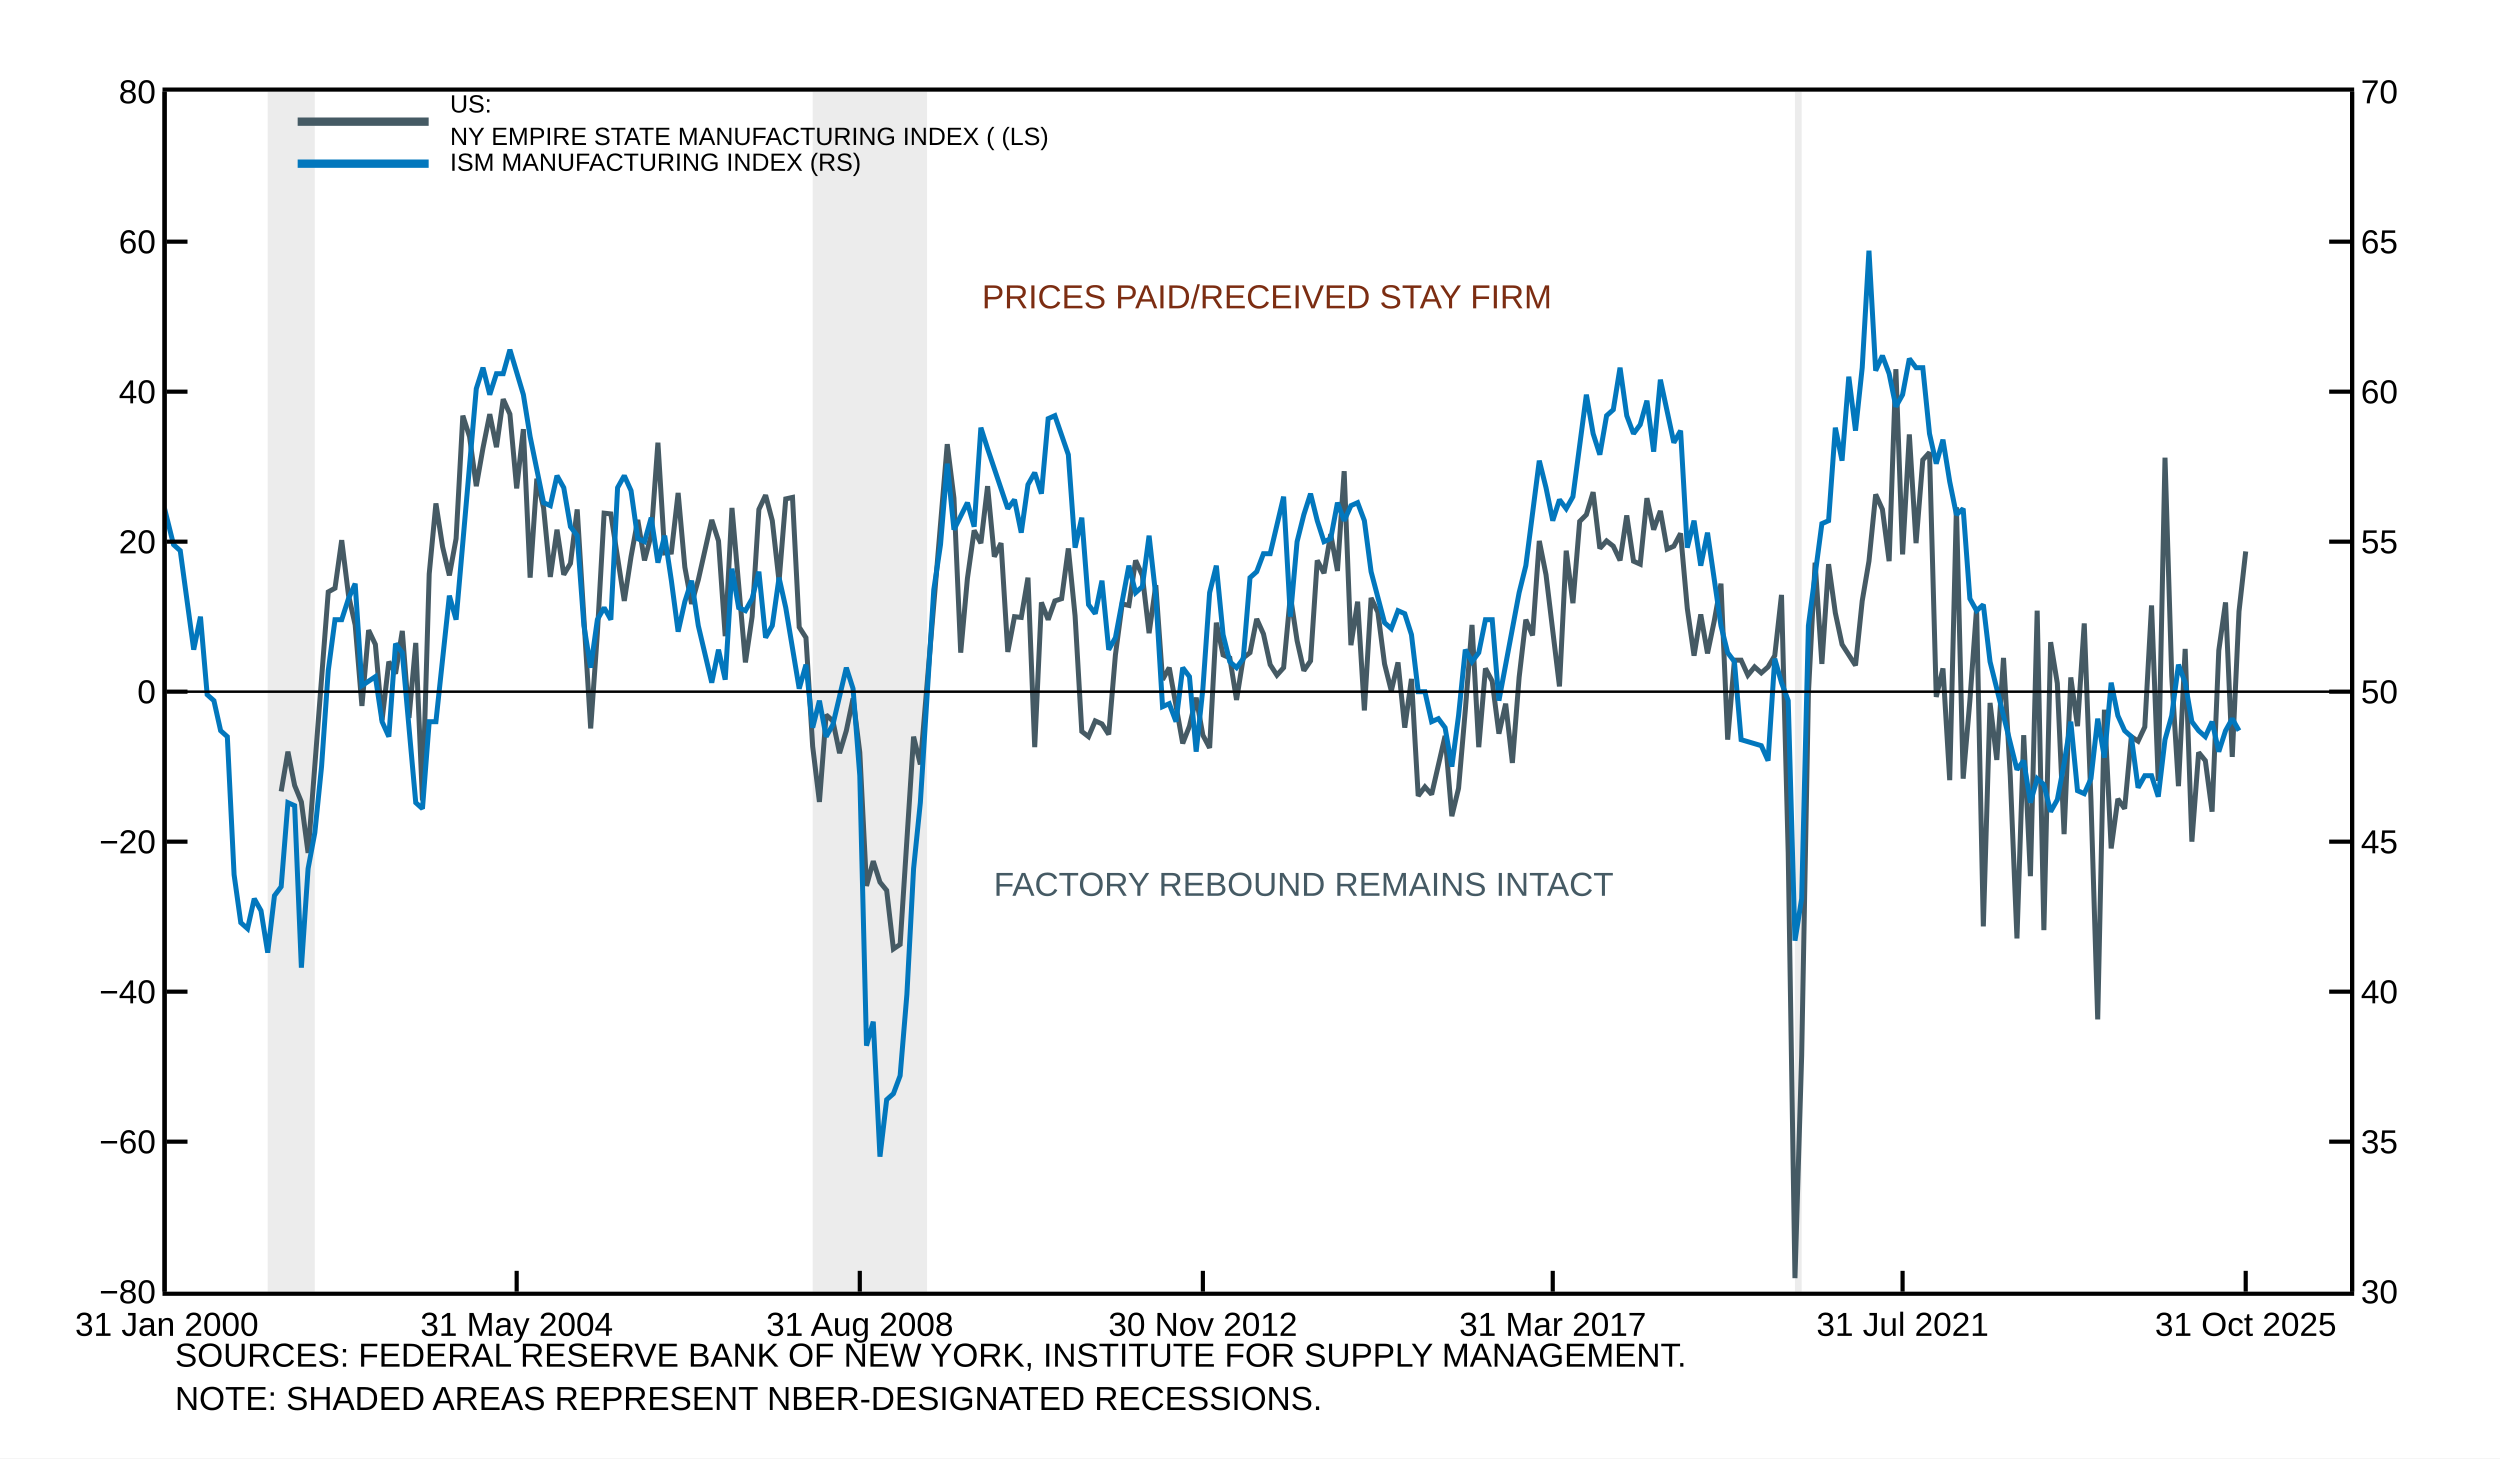
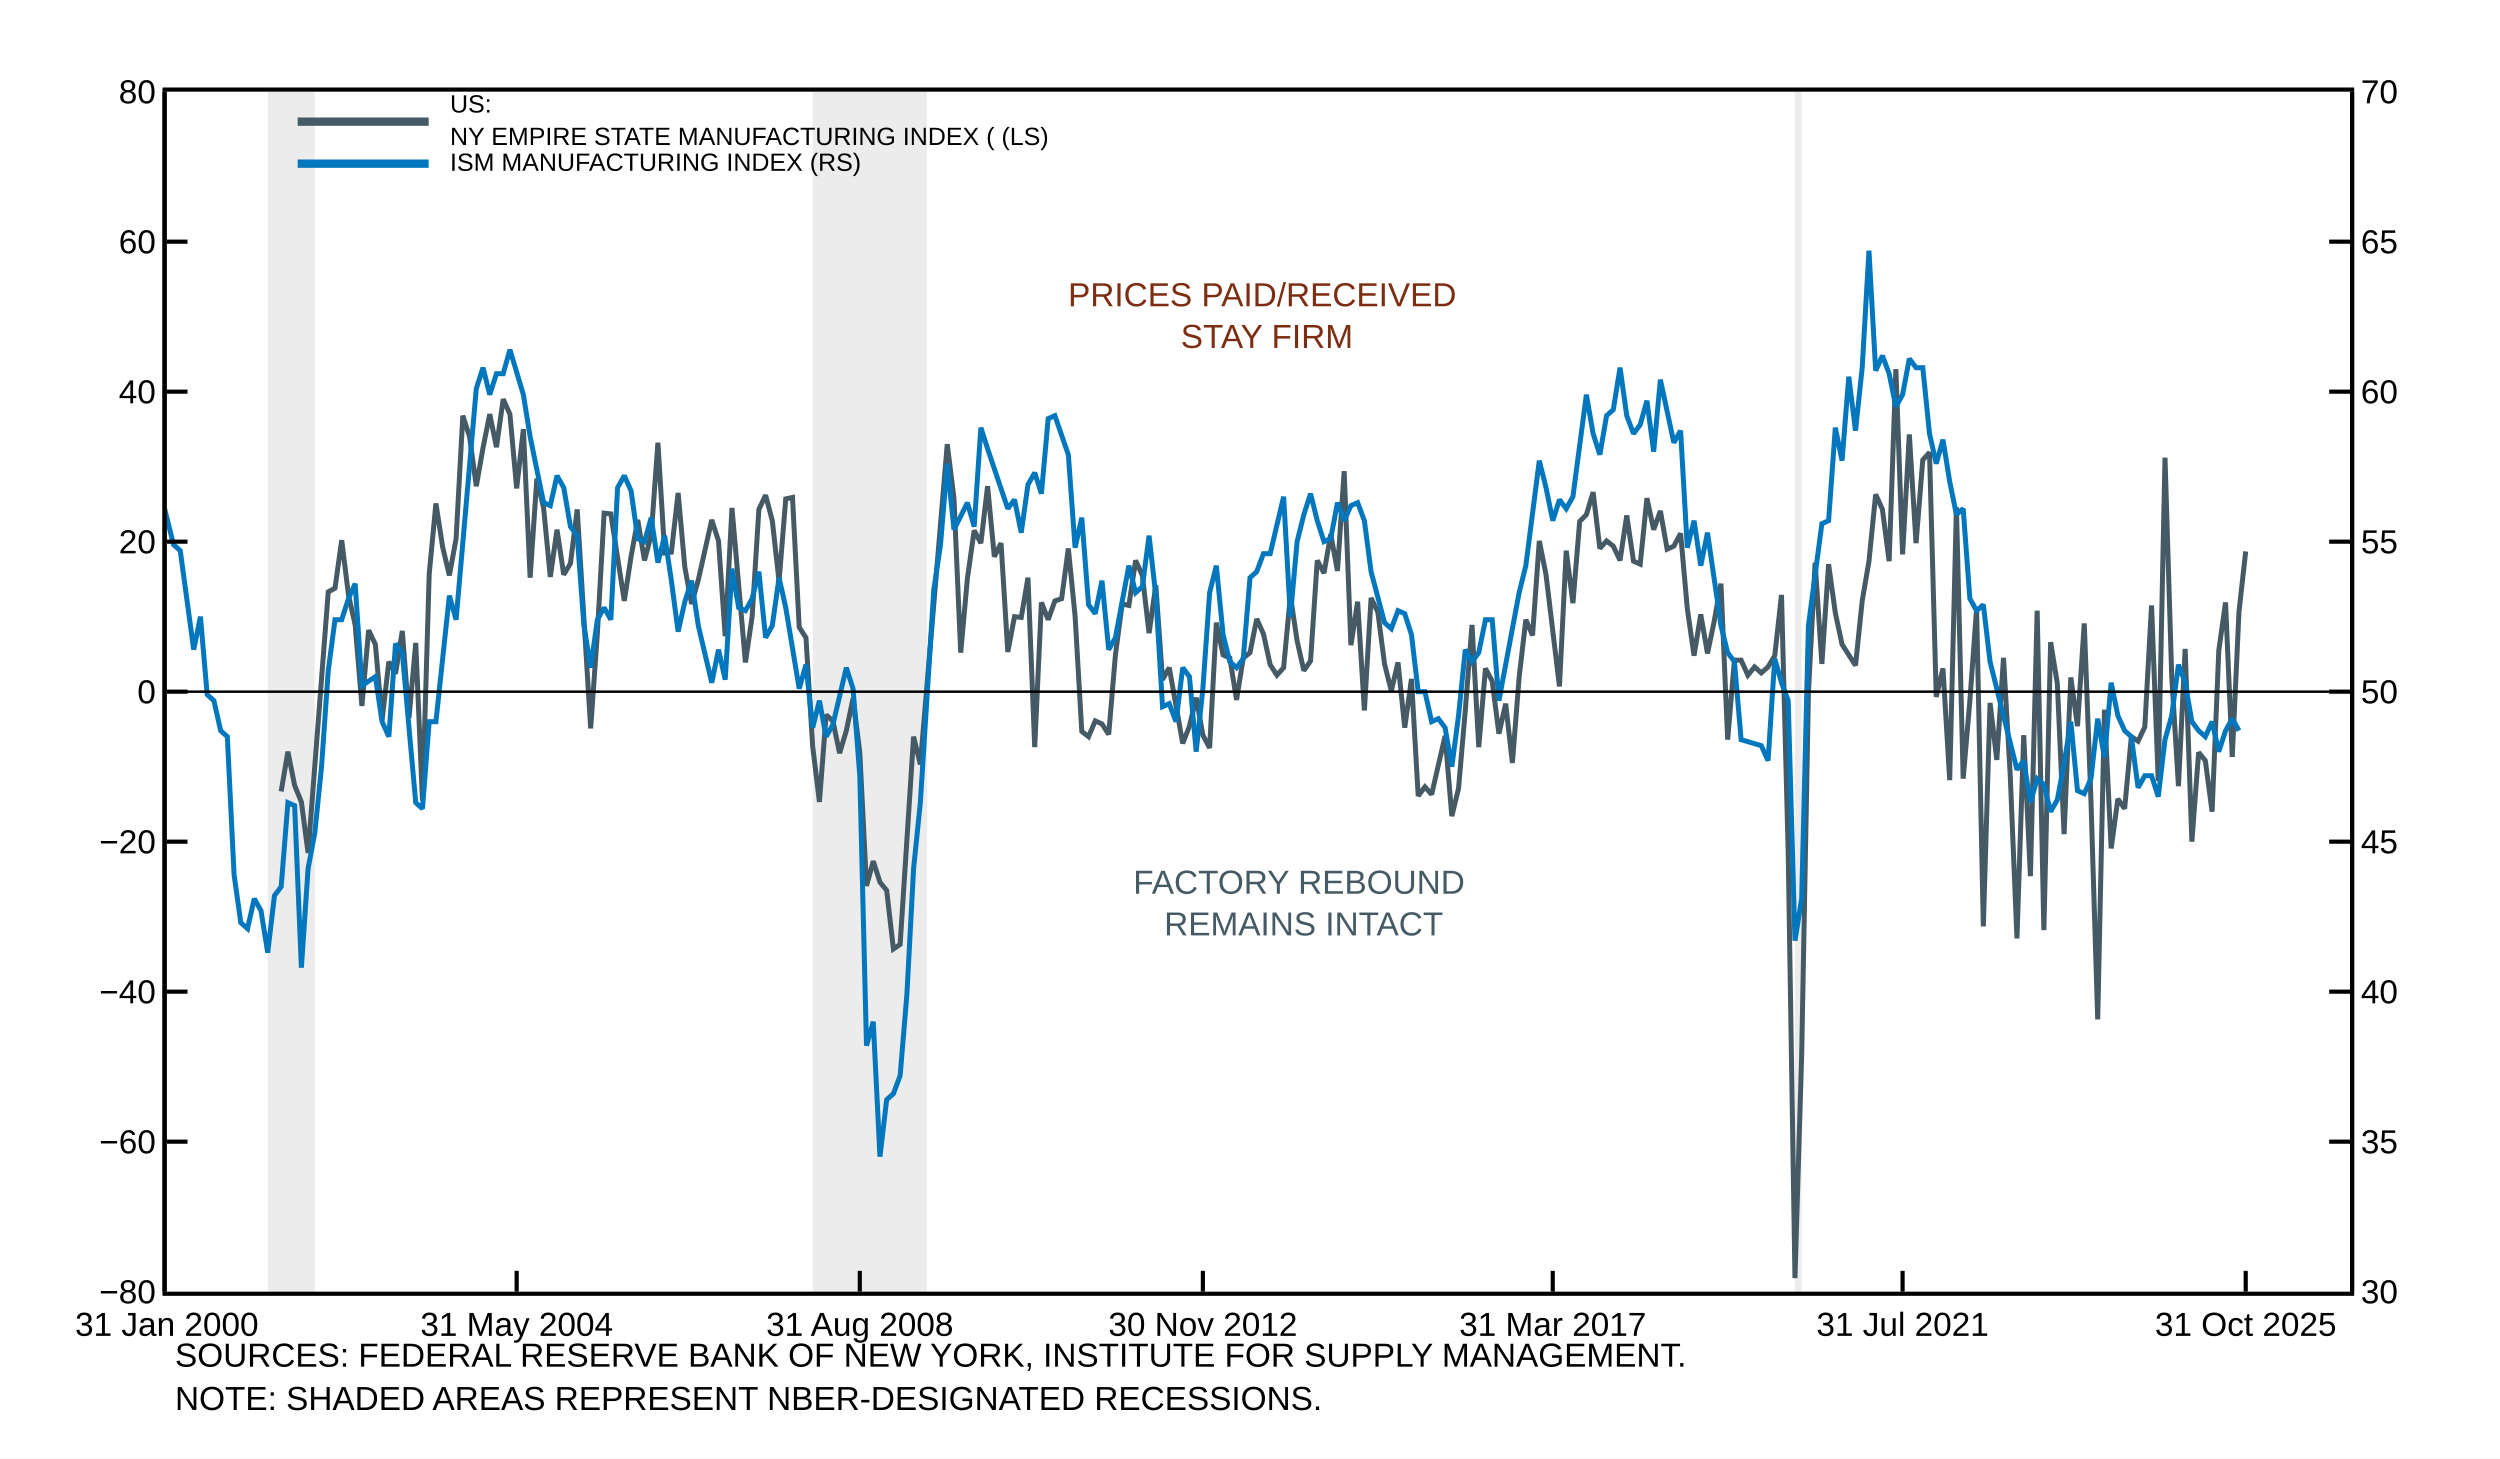
<svg xmlns="http://www.w3.org/2000/svg" class="main-svg" width="600" height="350" style="" viewBox="0 0 600 350" version="1.1" id="svg181">
  <rect x="0" y="0" width="600" height="350" style="fill: rgb(255, 255, 255); fill-opacity: 1;" id="rect1" />
  <defs id="defs-ae4d44">
    <g class="clips" id="g8">
      <clipPath id="clipae4d44xyplot" class="plotclip">
        <rect width="524" height="288" id="rect2" />
      </clipPath>
      <clipPath id="clipae4d44xy2plot" class="plotclip">
        <rect width="524" height="288" id="rect3" />
      </clipPath>
      <clipPath class="axesclip" id="clipae4d44x">
        <rect x="40" y="0" width="524" height="350" id="rect4" />
      </clipPath>
      <clipPath class="axesclip" id="clipae4d44y">
        <rect x="0" y="22" width="600" height="288" id="rect5" />
      </clipPath>
      <clipPath class="axesclip" id="clipae4d44xy">
        <rect x="40" y="22" width="524" height="288" id="rect6" />
      </clipPath>
      <clipPath class="axesclip" id="clipae4d44y2">
        <rect x="0" y="22" width="600" height="288" id="rect7" />
      </clipPath>
      <clipPath class="axesclip" id="clipae4d44xy2">
        <rect x="40" y="22" width="524" height="288" id="rect8" />
      </clipPath>
    </g>
    <g class="gradients" id="g9" />
    <g class="patterns" id="g10" />
  </defs>
  <g class="bglayer" id="g11" />
  <g class="layer-below" id="g49">
    <g class="imagelayer" id="g12" />
    <g class="shapelayer" id="g48">
      <g class="shape-group" data-index="1" clip-path="url(#clipae4d44x)" id="g13">
        <path data-index="1" fill-rule="evenodd" d="M-174.72,310H-174.72V22H-174.72Z" style="opacity: 1; stroke: rgb(0, 0, 0); stroke-opacity: 0; fill: rgb(150, 150, 150); fill-opacity: 0.18; stroke-width: 0px;" id="path12" />
      </g>
      <g class="shape-group" data-index="2" clip-path="url(#clipae4d44x)" id="g14">
        <path data-index="2" fill-rule="evenodd" d="M-174.72,310H-174.72V22H-174.72Z" style="opacity: 1; stroke: rgb(0, 0, 0); stroke-opacity: 0; fill: rgb(150, 150, 150); fill-opacity: 0.18; stroke-width: 0px;" id="path13" />
      </g>
      <g class="shape-group" data-index="3" clip-path="url(#clipae4d44x)" id="g15">
        <path data-index="3" fill-rule="evenodd" d="M-174.72,310H-174.72V22H-174.72Z" style="opacity: 1; stroke: rgb(0, 0, 0); stroke-opacity: 0; fill: rgb(150, 150, 150); fill-opacity: 0.18; stroke-width: 0px;" id="path14" />
      </g>
      <g class="shape-group" data-index="4" clip-path="url(#clipae4d44x)" id="g16">
        <path data-index="4" fill-rule="evenodd" d="M-174.72,310H-174.72V22H-174.72Z" style="opacity: 1; stroke: rgb(0, 0, 0); stroke-opacity: 0; fill: rgb(150, 150, 150); fill-opacity: 0.18; stroke-width: 0px;" id="path15" />
      </g>
      <g class="shape-group" data-index="5" clip-path="url(#clipae4d44x)" id="g17">
        <path data-index="5" fill-rule="evenodd" d="M-174.72,310H-174.72V22H-174.72Z" style="opacity: 1; stroke: rgb(0, 0, 0); stroke-opacity: 0; fill: rgb(150, 150, 150); fill-opacity: 0.18; stroke-width: 0px;" id="path16" />
      </g>
      <g class="shape-group" data-index="6" clip-path="url(#clipae4d44x)" id="g18">
        <path data-index="6" fill-rule="evenodd" d="M-174.72,310H-174.72V22H-174.72Z" style="opacity: 1; stroke: rgb(0, 0, 0); stroke-opacity: 0; fill: rgb(150, 150, 150); fill-opacity: 0.18; stroke-width: 0px;" id="path17" />
      </g>
      <g class="shape-group" data-index="7" clip-path="url(#clipae4d44x)" id="g19">
        <path data-index="7" fill-rule="evenodd" d="M-174.72,310H-174.72V22H-174.72Z" style="opacity: 1; stroke: rgb(0, 0, 0); stroke-opacity: 0; fill: rgb(150, 150, 150); fill-opacity: 0.18; stroke-width: 0px;" id="path18" />
      </g>
      <g class="shape-group" data-index="8" clip-path="url(#clipae4d44x)" id="g20">
        <path data-index="8" fill-rule="evenodd" d="M-174.72,310H-174.72V22H-174.72Z" style="opacity: 1; stroke: rgb(0, 0, 0); stroke-opacity: 0; fill: rgb(150, 150, 150); fill-opacity: 0.18; stroke-width: 0px;" id="path19" />
      </g>
      <g class="shape-group" data-index="9" clip-path="url(#clipae4d44x)" id="g21">
        <path data-index="9" fill-rule="evenodd" d="M-174.72,310H-174.72V22H-174.72Z" style="opacity: 1; stroke: rgb(0, 0, 0); stroke-opacity: 0; fill: rgb(150, 150, 150); fill-opacity: 0.18; stroke-width: 0px;" id="path20" />
      </g>
      <g class="shape-group" data-index="10" clip-path="url(#clipae4d44x)" id="g22">
        <path data-index="10" fill-rule="evenodd" d="M-174.72,310H-174.72V22H-174.72Z" style="opacity: 1; stroke: rgb(0, 0, 0); stroke-opacity: 0; fill: rgb(150, 150, 150); fill-opacity: 0.18; stroke-width: 0px;" id="path21" />
      </g>
      <g class="shape-group" data-index="11" clip-path="url(#clipae4d44x)" id="g23">
        <path data-index="11" fill-rule="evenodd" d="M-174.72,310H-174.72V22H-174.72Z" style="opacity: 1; stroke: rgb(0, 0, 0); stroke-opacity: 0; fill: rgb(150, 150, 150); fill-opacity: 0.18; stroke-width: 0px;" id="path22" />
      </g>
      <g class="shape-group" data-index="12" clip-path="url(#clipae4d44x)" id="g24">
        <path data-index="12" fill-rule="evenodd" d="M-174.72,310H-174.72V22H-174.72Z" style="opacity: 1; stroke: rgb(0, 0, 0); stroke-opacity: 0; fill: rgb(150, 150, 150); fill-opacity: 0.18; stroke-width: 0px;" id="path23" />
      </g>
      <g class="shape-group" data-index="13" clip-path="url(#clipae4d44x)" id="g25">
        <path data-index="13" fill-rule="evenodd" d="M-174.72,310H-174.72V22H-174.72Z" style="opacity: 1; stroke: rgb(0, 0, 0); stroke-opacity: 0; fill: rgb(150, 150, 150); fill-opacity: 0.18; stroke-width: 0px;" id="path24" />
      </g>
      <g class="shape-group" data-index="14" clip-path="url(#clipae4d44x)" id="g26">
        <path data-index="14" fill-rule="evenodd" d="M-174.72,310H-174.72V22H-174.72Z" style="opacity: 1; stroke: rgb(0, 0, 0); stroke-opacity: 0; fill: rgb(150, 150, 150); fill-opacity: 0.18; stroke-width: 0px;" id="path25" />
      </g>
      <g class="shape-group" data-index="15" clip-path="url(#clipae4d44x)" id="g27">
        <path data-index="15" fill-rule="evenodd" d="M-174.72,310H-174.72V22H-174.72Z" style="opacity: 1; stroke: rgb(0, 0, 0); stroke-opacity: 0; fill: rgb(150, 150, 150); fill-opacity: 0.18; stroke-width: 0px;" id="path26" />
      </g>
      <g class="shape-group" data-index="16" clip-path="url(#clipae4d44x)" id="g28">
        <path data-index="16" fill-rule="evenodd" d="M-174.72,310H-174.72V22H-174.72Z" style="opacity: 1; stroke: rgb(0, 0, 0); stroke-opacity: 0; fill: rgb(150, 150, 150); fill-opacity: 0.18; stroke-width: 0px;" id="path27" />
      </g>
      <g class="shape-group" data-index="17" clip-path="url(#clipae4d44x)" id="g29">
        <path data-index="17" fill-rule="evenodd" d="M-174.72,310H-174.72V22H-174.72Z" style="opacity: 1; stroke: rgb(0, 0, 0); stroke-opacity: 0; fill: rgb(150, 150, 150); fill-opacity: 0.18; stroke-width: 0px;" id="path28" />
      </g>
      <g class="shape-group" data-index="18" clip-path="url(#clipae4d44x)" id="g30">
        <path data-index="18" fill-rule="evenodd" d="M-174.72,310H-174.72V22H-174.72Z" style="opacity: 1; stroke: rgb(0, 0, 0); stroke-opacity: 0; fill: rgb(150, 150, 150); fill-opacity: 0.18; stroke-width: 0px;" id="path29" />
      </g>
      <g class="shape-group" data-index="19" clip-path="url(#clipae4d44x)" id="g31">
        <path data-index="19" fill-rule="evenodd" d="M-174.72,310H-174.72V22H-174.72Z" style="opacity: 1; stroke: rgb(0, 0, 0); stroke-opacity: 0; fill: rgb(150, 150, 150); fill-opacity: 0.18; stroke-width: 0px;" id="path30" />
      </g>
      <g class="shape-group" data-index="20" clip-path="url(#clipae4d44x)" id="g32">
        <path data-index="20" fill-rule="evenodd" d="M-174.72,310H-174.72V22H-174.72Z" style="opacity: 1; stroke: rgb(0, 0, 0); stroke-opacity: 0; fill: rgb(150, 150, 150); fill-opacity: 0.18; stroke-width: 0px;" id="path31" />
      </g>
      <g class="shape-group" data-index="21" clip-path="url(#clipae4d44x)" id="g33">
        <path data-index="21" fill-rule="evenodd" d="M-174.72,310H-174.72V22H-174.72Z" style="opacity: 1; stroke: rgb(0, 0, 0); stroke-opacity: 0; fill: rgb(150, 150, 150); fill-opacity: 0.18; stroke-width: 0px;" id="path32" />
      </g>
      <g class="shape-group" data-index="22" clip-path="url(#clipae4d44x)" id="g34">
        <path data-index="22" fill-rule="evenodd" d="M-174.72,310H-174.72V22H-174.72Z" style="opacity: 1; stroke: rgb(0, 0, 0); stroke-opacity: 0; fill: rgb(150, 150, 150); fill-opacity: 0.18; stroke-width: 0px;" id="path33" />
      </g>
      <g class="shape-group" data-index="23" clip-path="url(#clipae4d44x)" id="g35">
        <path data-index="23" fill-rule="evenodd" d="M-174.72,310H-174.72V22H-174.72Z" style="opacity: 1; stroke: rgb(0, 0, 0); stroke-opacity: 0; fill: rgb(150, 150, 150); fill-opacity: 0.18; stroke-width: 0px;" id="path34" />
      </g>
      <g class="shape-group" data-index="24" clip-path="url(#clipae4d44x)" id="g36">
        <path data-index="24" fill-rule="evenodd" d="M-174.72,310H-174.72V22H-174.72Z" style="opacity: 1; stroke: rgb(0, 0, 0); stroke-opacity: 0; fill: rgb(150, 150, 150); fill-opacity: 0.18; stroke-width: 0px;" id="path35" />
      </g>
      <g class="shape-group" data-index="25" clip-path="url(#clipae4d44x)" id="g37">
        <path data-index="25" fill-rule="evenodd" d="M-174.72,310H-174.72V22H-174.72Z" style="opacity: 1; stroke: rgb(0, 0, 0); stroke-opacity: 0; fill: rgb(150, 150, 150); fill-opacity: 0.18; stroke-width: 0px;" id="path36" />
      </g>
      <g class="shape-group" data-index="26" clip-path="url(#clipae4d44x)" id="g38">
        <path data-index="26" fill-rule="evenodd" d="M-174.72,310H-174.72V22H-174.72Z" style="opacity: 1; stroke: rgb(0, 0, 0); stroke-opacity: 0; fill: rgb(150, 150, 150); fill-opacity: 0.18; stroke-width: 0px;" id="path37" />
      </g>
      <g class="shape-group" data-index="27" clip-path="url(#clipae4d44x)" id="g39">
        <path data-index="27" fill-rule="evenodd" d="M-174.72,310H-174.72V22H-174.72Z" style="opacity: 1; stroke: rgb(0, 0, 0); stroke-opacity: 0; fill: rgb(150, 150, 150); fill-opacity: 0.18; stroke-width: 0px;" id="path38" />
      </g>
      <g class="shape-group" data-index="28" clip-path="url(#clipae4d44x)" id="g40">
        <path data-index="28" fill-rule="evenodd" d="M-174.72,310H-174.72V22H-174.72Z" style="opacity: 1; stroke: rgb(0, 0, 0); stroke-opacity: 0; fill: rgb(150, 150, 150); fill-opacity: 0.18; stroke-width: 0px;" id="path39" />
      </g>
      <g class="shape-group" data-index="29" clip-path="url(#clipae4d44x)" id="g41">
        <path data-index="29" fill-rule="evenodd" d="M-174.72,310H-174.72V22H-174.72Z" style="opacity: 1; stroke: rgb(0, 0, 0); stroke-opacity: 0; fill: rgb(150, 150, 150); fill-opacity: 0.18; stroke-width: 0px;" id="path40" />
      </g>
      <g class="shape-group" data-index="30" clip-path="url(#clipae4d44x)" id="g42">
        <path data-index="30" fill-rule="evenodd" d="M-174.72,310H-174.72V22H-174.72Z" style="opacity: 1; stroke: rgb(0, 0, 0); stroke-opacity: 0; fill: rgb(150, 150, 150); fill-opacity: 0.18; stroke-width: 0px;" id="path41" />
      </g>
      <g class="shape-group" data-index="31" clip-path="url(#clipae4d44x)" id="g43">
        <path data-index="31" fill-rule="evenodd" d="M-174.72,310H-174.72V22H-174.72Z" style="opacity: 1; stroke: rgb(0, 0, 0); stroke-opacity: 0; fill: rgb(150, 150, 150); fill-opacity: 0.18; stroke-width: 0px;" id="path42" />
      </g>
      <g class="shape-group" data-index="32" clip-path="url(#clipae4d44x)" id="g44">
        <path data-index="32" fill-rule="evenodd" d="M-142.43,310H-131.13V22H-142.43Z" style="opacity: 1; stroke: rgb(0, 0, 0); stroke-opacity: 0; fill: rgb(150, 150, 150); fill-opacity: 0.18; stroke-width: 0px;" id="path43" />
      </g>
      <g class="shape-group" data-index="33" clip-path="url(#clipae4d44x)" id="g45">
        <path data-index="33" fill-rule="evenodd" d="M64.25,310H75.56V22H64.25Z" style="opacity: 1; stroke: rgb(0, 0, 0); stroke-opacity: 0; fill: rgb(150, 150, 150); fill-opacity: 0.18; stroke-width: 0px;" id="path44" />
      </g>
      <g class="shape-group" data-index="34" clip-path="url(#clipae4d44x)" id="g46">
        <path data-index="34" fill-rule="evenodd" d="M195.04,310H222.49V22H195.04Z" style="opacity: 1; stroke: rgb(0, 0, 0); stroke-opacity: 0; fill: rgb(150, 150, 150); fill-opacity: 0.18; stroke-width: 0px;" id="path45" />
      </g>
      <g class="shape-group" data-index="35" clip-path="url(#clipae4d44x)" id="g47">
        <path data-index="35" fill-rule="evenodd" d="M430.79,310H432.4V22H430.79Z" style="opacity: 1; stroke: rgb(0, 0, 0); stroke-opacity: 0; fill: rgb(150, 150, 150); fill-opacity: 0.18; stroke-width: 0px;" id="path46" />
      </g>
    </g>
  </g>
  <g class="cartesianlayer" id="g141">
    <g class="subplot xy" id="g139">
      <g class="layer-subplot" id="g52">
        <g class="shapelayer" id="g50" />
        <g class="imagelayer" id="g51" />
      </g>
      <g class="minor-gridlayer" id="g56">
        <g class="x" id="g53" />
        <g class="y" id="g54" />
        <g class="y2" id="g55" />
      </g>
      <g class="gridlayer" id="g60">
        <g class="x" id="g57" />
        <g class="y" id="g58" />
        <g class="y2" id="g59" />
      </g>
      <g class="zerolinelayer" id="g61" />
      <g class="layer-between" id="g64">
        <g class="shapelayer" id="g62" />
        <g class="imagelayer" id="g63" />
      </g>
      <path class="xlines-below" id="path64" />
      <path class="ylines-below" id="path65" />
      <g class="overlines-below" id="g67">
        <path class="xy2-x" id="path66" />
        <path class="xy2-y" id="path67" />
      </g>
      <g class="xaxislayer-below" id="g68" />
      <g class="yaxislayer-below" id="g69" />
      <g class="overaxes-below" id="g72">
        <g class="xy2-x" id="g70" />
        <g class="xy2-y" id="g71" />
      </g>
      <g class="overplot" id="g89">
        <g class="xy" transform="translate(40,22)" clip-path="url(#clipae4d44xyplot)" id="g80">
          <g class="scatterlayer mlayer" id="g79">
            <g class="trace scatter trace4b0620" style="stroke-miterlimit: 2; opacity: 1;" id="g78">
              <g class="fills" id="g73" />
              <g class="errorbars" id="g74" />
              <g class="lines" id="g75">
                <path class="js-line" d="M27.48,167.94L29.1,158.4L30.71,166.5L32.33,170.46L33.94,182.7L38.78,120.06L40.4,119.16L42.01,107.64L43.63,120.78L45.24,127.98L46.86,147.42L48.47,129.24L50.09,132.66L51.7,150.84L53.32,136.8L54.93,139.68L56.55,129.42L58.16,150.3L59.78,132.3L61.39,170.1L63.01,115.74L64.62,98.82L66.23,109.26L67.85,116.1L69.46,107.28L71.08,77.76L72.69,82.8L74.31,94.68L75.92,85.5L77.54,77.4L79.15,85.32L80.77,73.8L82.38,77.4L84,95.22L85.61,81L87.23,116.64L88.84,92.88L90.46,99.9L92.07,116.46L93.68,105.12L95.3,115.92L96.91,113.22L98.53,100.26L101.76,152.82L103.37,129.96L104.99,101.16L106.6,101.34L109.83,122.22L111.45,111.6L113.06,102.78L114.68,112.5L116.29,106.38L117.9,84.24L119.52,110.7L121.13,110.52L122.75,96.3L124.36,114.12L125.98,122.94L127.59,117.18L130.82,102.78L132.44,107.82L134.05,130.68L135.67,99.9L138.9,136.98L140.51,126L142.13,100.26L143.74,96.84L145.35,102.96L146.97,117.54L148.58,97.74L150.2,97.38L151.81,128.52L153.43,131.04L155.04,157.14L156.66,170.46L158.27,149.58L159.89,151.02L161.5,158.76L163.12,153.36L164.73,145.62L166.35,158.58L167.96,190.62L169.58,184.68L171.19,189.72L172.8,191.7L174.42,205.74L176.03,204.66L179.26,154.8L180.88,161.46L187.34,84.6L188.95,97.56L190.57,134.64L192.18,116.82L193.8,105.3L195.41,108.36L197.02,94.68L198.64,111.6L200.25,108.36L201.87,134.46L203.48,126L205.1,126.18L206.71,116.64L208.33,157.32L209.94,122.58L211.56,126.72L213.17,122.22L214.79,121.68L216.4,109.62L218.02,125.82L219.63,153.54L221.25,154.8L222.86,151.02L224.47,151.74L226.09,154.26L227.7,135.18L229.32,122.94L230.93,123.3L232.55,112.5L234.16,116.1L235.78,129.96L237.39,118.44L239.01,141.12L240.62,138.24L243.85,156.42L245.47,152.28L247.08,145.44L248.69,154.44L250.31,157.5L251.92,127.44L253.54,135.18L255.15,135.9L256.77,145.98L258.38,135.9L260,134.64L261.61,126.54L263.23,130.14L264.84,137.52L266.46,140.04L268.07,138.24L269.69,120.96L271.3,131.76L272.92,138.96L274.53,136.62L276.14,112.5L277.76,115.56L279.37,106.2L280.99,115.02L282.6,91.08L284.22,132.84L285.83,122.4L287.45,148.5L289.06,121.5L290.68,124.92L292.29,137.34L293.91,143.82L295.52,136.98L297.14,152.64L298.75,140.94L300.37,169.02L301.98,166.86L303.59,168.66L306.82,154.62L308.44,173.88L310.05,167.22L311.67,148.5L313.28,127.98L314.9,157.32L316.51,138.42L318.13,141.48L319.74,154.08L321.36,146.88L322.97,161.1L324.59,140.58L326.2,126.72L327.81,130.5L329.43,107.82L331.04,115.92L334.27,142.74L335.89,110.16L337.5,122.76L339.12,103.14L340.73,101.52L342.35,96.12L343.96,109.62L345.58,107.82L347.19,109.08L348.81,112.5L350.42,101.7L352.04,112.68L353.65,113.4L355.26,97.56L356.88,105.12L358.49,100.62L360.11,109.8L361.72,109.08L363.34,106.02L364.95,124.02L366.57,135.36L368.18,125.46L369.8,134.82L371.41,127.08L373.03,118.08L374.64,155.52L376.26,136.44L377.87,136.44L379.49,140.04L381.1,138.06L382.71,139.5L384.33,138.06L385.94,135.36L387.56,120.78L389.17,182.7L390.79,284.76L392.4,231.3L394.02,144.36L395.63,113.04L397.25,137.34L398.86,113.4L400.48,125.1L402.09,132.66L403.71,135.18L405.32,137.7L406.93,122.22L408.55,112.68L410.16,96.66L411.78,100.26L413.39,112.68L415.01,66.6L416.62,111.06L418.24,82.26L419.85,108.36L421.47,88.38L423.08,86.58L424.7,145.26L426.31,138.42L427.93,165.24L429.54,99.72L431.16,164.88L432.77,146.16L434.38,124.02L436,200.34L437.61,146.7L439.23,160.38L440.84,135.9L442.46,164.16L444.07,203.22L445.69,154.44L447.3,188.28L448.92,124.56L450.53,201.24L452.15,132.12L453.76,142.02L455.38,178.2L456.99,140.58L458.6,152.28L460.22,127.62L461.83,170.1L463.45,222.66L465.06,148.32L466.68,181.62L468.29,169.74L469.91,172.08L471.52,154.8L473.14,155.88L474.75,152.46L476.37,123.3L477.98,165.42L479.6,87.84L481.21,140.22L482.83,166.68L484.44,133.74L486.05,180L487.67,158.58L489.28,160.56L490.9,172.8L492.51,134.1L494.13,122.58L495.74,159.66L497.36,124.74L498.97,110.34" style="vector-effect: none; fill: none; stroke: rgb(69, 90, 100); stroke-opacity: 1; stroke-width: 1.2px; opacity: 1;" id="path74" />
              </g>
              <g class="points" id="g76" />
              <g class="text" id="g77" />
            </g>
          </g>
        </g>
        <g class="xy2" transform="translate(40,22)" clip-path="url(#clipae4d44xy2plot)" id="g88">
          <g class="scatterlayer mlayer" id="g87">
            <g class="trace scatter trace60b585" style="stroke-miterlimit: 2; opacity: 1;" id="g86">
              <g class="fills" id="g81" />
              <g class="errorbars" id="g82" />
              <g class="lines" id="g83">
                <path class="js-line" d="M-214.72,110.16L-213.11,114.48L-211.49,133.2L-209.88,128.16L-208.26,149.04L-205.03,173.52L-203.42,179.28L-196.96,162.72L-195.35,164.16L-190.5,144L-188.89,147.6L-187.27,149.76L-185.66,168.48L-184.04,172.08L-182.43,183.6L-175.97,221.76L-174.35,220.32L-172.74,210.96L-167.9,141.84L-166.28,139.68L-163.05,108.72L-161.44,121.68L-158.21,167.04L-156.59,163.44L-154.98,124.56L-153.36,110.88L-151.75,125.28L-150.13,102.96L-148.52,118.08L-146.9,115.92L-145.29,119.52L-143.68,146.16L-142.06,141.84L-140.45,118.08L-138.83,113.76L-137.22,102.24L-135.6,106.56L-133.99,118.8L-132.37,142.56L-130.76,135.36L-129.14,146.88L-125.91,138.96L-124.3,138.24L-122.68,119.52L-121.07,116.64L-117.84,100.8L-116.23,97.2L-111.38,84.96L-109.77,80.64L-106.54,86.4L-104.92,79.2L-103.31,76.32L-101.69,77.76L-100.08,100.08L-98.46,90.72L-96.85,107.28L-95.23,128.88L-93.62,133.2L-92.01,167.76L-90.39,173.52L-88.78,138.96L-87.16,164.88L-85.55,157.68L-83.93,167.76L-82.32,173.52L-80.7,171.36L-79.09,176.4L-77.47,173.52L-75.86,166.32L-74.24,149.04L-72.63,150.48L-71.01,118.08L-69.4,146.16L-67.78,132.48L-64.56,140.4L-62.94,122.4L-61.33,106.56L-59.71,116.64L-58.1,121.68L-56.48,116.64L-54.87,117.36L-53.25,100.08L-51.64,108.72L-50.02,88.56L-46.79,115.92L-45.18,97.92L-40.34,116.64L-38.72,123.12L-37.11,123.12L-35.49,128.16L-32.26,151.92L-30.65,149.76L-29.03,149.04L-27.42,153.36L-25.8,153.36L-24.19,156.96L-22.57,167.04L-20.96,139.68L-17.73,126.72L-16.11,127.44L-12.89,102.24L-11.27,118.08L-9.66,109.44L-8.04,93.6L-6.43,92.16L-4.81,85.68L-3.2,87.84L-1.58,95.76L1.65,108.72L3.26,110.16L6.49,133.92L8.11,126L9.72,144.72L11.34,146.16L12.95,153.36L14.56,154.8L16.18,187.92L17.79,199.44L19.41,200.88L21.02,193.68L22.64,196.56L24.25,206.64L25.87,192.96L27.48,190.8L29.1,170.64L30.71,171.36L32.33,210.24L33.94,186.48L35.56,177.84L37.17,162L38.78,138.96L40.4,126.72L42.01,126.72L43.63,121.68L45.24,118.08L46.86,142.56L50.09,140.4L51.7,151.2L53.32,154.8L54.93,132.48L56.55,134.64L58.16,152.64L59.78,170.64L61.39,172.08L63.01,151.2L64.62,151.2L67.85,120.96L69.46,126.72L74.31,71.28L75.92,66.24L77.54,72.72L79.15,67.68L80.77,67.68L82.38,61.92L85.61,72.72L87.23,82.8L90.46,98.64L92.07,99.36L93.68,92.16L95.3,95.04L96.91,104.4L98.53,106.56L100.14,128.16L101.76,138.24L103.37,126.72L104.99,123.84L106.6,126.72L108.22,95.04L109.83,92.16L111.45,95.76L113.06,107.28L114.68,108L116.29,102.24L117.9,113.04L119.52,106.56L121.13,117.36L122.75,129.6L124.36,122.4L125.98,117.36L127.59,128.16L130.82,141.84L132.44,133.92L134.05,141.12L135.67,114.48L137.28,123.84L138.9,124.56L140.51,121.68L142.13,115.2L143.74,131.04L145.35,128.16L146.97,116.64L148.58,123.84L151.81,143.28L153.43,137.52L155.04,152.64L156.66,146.16L158.27,154.8L159.89,151.92L163.12,138.24L164.73,143.28L166.35,164.16L167.96,228.96L169.58,223.2L171.19,255.6L172.8,241.92L174.42,240.48L176.03,236.16L177.65,216.72L179.26,186.48L180.88,170.64L184.11,119.52L185.72,108.72L187.34,89.28L188.95,105.12L192.18,98.64L193.8,104.4L195.41,80.64L197.02,85.68L201.87,100.08L203.48,97.92L205.1,105.84L206.71,94.32L208.33,91.44L209.94,96.48L211.56,78.48L213.17,77.76L216.4,87.12L218.02,109.44L219.63,102.24L221.25,123.12L222.86,125.28L224.47,117.36L226.09,133.92L227.7,131.04L230.93,113.76L232.55,120.24L234.16,118.8L235.78,106.56L237.39,120.96L239.01,147.6L240.62,146.88L242.24,151.2L243.85,138.24L245.47,140.4L247.08,158.4L248.69,143.28L250.31,120.24L251.92,113.76L253.54,130.32L255.15,136.8L256.77,138.24L258.38,136.08L260,116.64L261.61,115.2L263.23,110.88L264.84,110.88L268.07,97.2L269.69,126L271.3,108L272.92,101.52L274.53,96.48L276.14,102.96L277.76,108L279.37,107.28L280.99,98.64L282.6,102.96L284.22,99.36L285.83,98.64L287.45,102.96L289.06,115.2L292.29,127.44L293.91,128.88L295.52,124.56L297.14,125.28L298.75,130.32L300.37,144L301.98,144L303.59,151.2L305.21,150.48L306.82,152.64L308.44,162L310.05,149.76L311.67,133.92L313.28,136.8L314.9,134.64L316.51,126.72L318.13,126.72L319.74,146.16L324.59,120.24L326.2,113.76L329.43,88.56L331.04,95.04L332.66,102.96L334.27,97.92L335.89,100.08L337.5,97.2L340.73,72.72L342.35,82.08L343.96,87.12L345.58,77.76L347.19,76.32L348.81,66.24L350.42,77.76L352.04,82.08L353.65,79.92L355.26,74.16L356.88,86.4L358.49,69.12L361.72,84.24L363.34,81.36L364.95,109.44L366.57,102.96L368.18,113.76L369.8,105.84L373.03,128.16L374.64,134.64L376.26,136.8L377.87,155.52L382.71,156.96L384.33,160.56L385.94,136.08L387.56,141.84L389.17,146.16L390.79,203.76L392.4,193.68L394.02,128.16L397.25,103.68L398.86,102.96L400.48,80.64L402.09,88.56L403.71,68.4L405.32,81.36L406.93,66.24L408.55,38.16L410.16,66.96L411.78,63.36L413.39,67.68L415.01,75.6L416.62,72.72L418.24,64.08L419.85,66.24L421.47,66.24L423.08,82.08L424.7,89.28L426.31,83.52L427.93,93.6L429.54,101.52L431.16,100.08L432.77,121.68L434.38,124.56L436,123.12L437.61,136.8L444.07,162.72L445.69,160.56L447.3,170.64L448.92,164.88L450.53,166.32L452.15,172.8L453.76,169.92L455.38,161.28L456.99,151.2L458.6,167.76L460.22,168.48L461.83,164.88L463.45,150.48L465.06,159.84L466.68,141.84L468.29,149.76L469.91,153.36L471.52,154.8L473.14,167.04L474.75,164.16L476.37,164.16L477.98,169.2L479.6,155.52L481.21,149.76L482.83,137.52L484.44,141.84L486.05,151.2L487.67,153.36L489.28,154.8L490.9,151.2L492.51,158.4L494.13,153.36L495.74,150.48L497.36,153.36" style="vector-effect: none; fill: none; stroke: rgb(2, 119, 189); stroke-opacity: 1; stroke-width: 1.2px; opacity: 1;" id="path82" />
              </g>
              <g class="points" id="g84" />
              <g class="text" id="g85" />
            </g>
          </g>
        </g>
      </g>
      <g class="zerolinelayer-above" id="g90" />
      <path class="xlines-above crisp" d="M39,310.5H565M39,21.5H565" style="fill: none; stroke-width: 1px; stroke: rgb(0, 0, 0); stroke-opacity: 1;" id="path90" />
      <path class="ylines-above crisp" d="M39.5,22V310M564.5,22V310" style="fill: none; stroke-width: 1px; stroke: rgb(0, 0, 0); stroke-opacity: 1;" id="path91" />
      <g class="overlines-above" id="g93">
        <path class="xy2-x crisp" d="M0,0" style="fill: none;" id="path92" />
        <path class="xy2-y crisp" d="M564.5,22V310M39.5,22V310" style="fill: none; stroke-width: 1px; stroke: rgb(0, 0, 0); stroke-opacity: 1;" id="path93" />
      </g>
      <g class="xaxislayer-above" id="g106">
        <path class="xtick ticks crisp" d="M0,310v-5" transform="translate(124,0)" style="stroke: rgb(0, 0, 0); stroke-opacity: 1; stroke-width: 1px;" id="path94" />
        <path class="xtick ticks crisp" d="M0,310v-5" transform="translate(206.35,0)" style="stroke: rgb(0, 0, 0); stroke-opacity: 1; stroke-width: 1px;" id="path95" />
        <path class="xtick ticks crisp" d="M0,310v-5" transform="translate(288.69,0)" style="stroke: rgb(0, 0, 0); stroke-opacity: 1; stroke-width: 1px;" id="path96" />
        <path class="xtick ticks crisp" d="M0,310v-5" transform="translate(372.66,0)" style="stroke: rgb(0, 0, 0); stroke-opacity: 1; stroke-width: 1px;" id="path97" />
        <path class="xtick ticks crisp" d="M0,310v-5" transform="translate(456.62,0)" style="stroke: rgb(0, 0, 0); stroke-opacity: 1; stroke-width: 1px;" id="path98" />
        <path class="xtick ticks crisp" d="M0,310v-5" transform="translate(538.97,0)" style="stroke: rgb(0, 0, 0); stroke-opacity: 1; stroke-width: 1px;" id="path99" />
        <g class="xtick" id="g99">
          <text text-anchor="middle" x="0" y="320.6" transform="translate(40.03,0)" style="font-family: 'Segoe UI Semibold', 'Segoe UI', Arial; font-size: 8px; fill: rgb(0, 0, 0); fill-opacity: 1; white-space: pre;" id="text99">31 Jan 2000</text>
        </g>
        <g class="xtick" id="g100">
          <text text-anchor="middle" x="0" y="320.6" transform="translate(124,0)" style="font-family: 'Segoe UI Semibold', 'Segoe UI', Arial; font-size: 8px; fill: rgb(0, 0, 0); fill-opacity: 1; white-space: pre;" id="text100">31 May 2004</text>
        </g>
        <g class="xtick" id="g101">
          <text text-anchor="middle" x="0" y="320.6" transform="translate(206.35,0)" style="font-family: 'Segoe UI Semibold', 'Segoe UI', Arial; font-size: 8px; fill: rgb(0, 0, 0); fill-opacity: 1; white-space: pre;" id="text101">31 Aug 2008</text>
        </g>
        <g class="xtick" id="g102">
          <text text-anchor="middle" x="0" y="320.6" transform="translate(288.69,0)" style="font-family: 'Segoe UI Semibold', 'Segoe UI', Arial; font-size: 8px; fill: rgb(0, 0, 0); fill-opacity: 1; white-space: pre;" id="text102">30 Nov 2012</text>
        </g>
        <g class="xtick" id="g103">
          <text text-anchor="middle" x="0" y="320.6" transform="translate(372.66,0)" style="font-family: 'Segoe UI Semibold', 'Segoe UI', Arial; font-size: 8px; fill: rgb(0, 0, 0); fill-opacity: 1; white-space: pre;" id="text103">31 Mar 2017</text>
        </g>
        <g class="xtick" id="g104">
          <text text-anchor="middle" x="0" y="320.6" transform="translate(456.62,0)" style="font-family: 'Segoe UI Semibold', 'Segoe UI', Arial; font-size: 8px; fill: rgb(0, 0, 0); fill-opacity: 1; white-space: pre;" id="text104">31 Jul 2021</text>
        </g>
        <g class="xtick" id="g105">
          <text text-anchor="middle" x="0" y="320.6" transform="translate(538.97,0)" style="font-family: 'Segoe UI Semibold', 'Segoe UI', Arial; font-size: 8px; fill: rgb(0, 0, 0); fill-opacity: 1; white-space: pre;" id="text105">31 Oct 2025</text>
        </g>
      </g>
      <g class="yaxislayer-above" id="g121">
        <path class="ytick ticks crisp" d="M40,0h5" transform="translate(0,274)" style="stroke: rgb(0, 0, 0); stroke-opacity: 1; stroke-width: 1px;" id="path106" />
        <path class="ytick ticks crisp" d="M40,0h5" transform="translate(0,238)" style="stroke: rgb(0, 0, 0); stroke-opacity: 1; stroke-width: 1px;" id="path107" />
        <path class="ytick ticks crisp" d="M40,0h5" transform="translate(0,202)" style="stroke: rgb(0, 0, 0); stroke-opacity: 1; stroke-width: 1px;" id="path108" />
        <path class="ytick ticks crisp" d="M40,0h5" transform="translate(0,166)" style="stroke: rgb(0, 0, 0); stroke-opacity: 1; stroke-width: 1px;" id="path109" />
        <path class="ytick ticks crisp" d="M40,0h5" transform="translate(0,130)" style="stroke: rgb(0, 0, 0); stroke-opacity: 1; stroke-width: 1px;" id="path110" />
        <path class="ytick ticks crisp" d="M40,0h5" transform="translate(0,94)" style="stroke: rgb(0, 0, 0); stroke-opacity: 1; stroke-width: 1px;" id="path111" />
        <path class="ytick ticks crisp" d="M40,0h5" transform="translate(0,58)" style="stroke: rgb(0, 0, 0); stroke-opacity: 1; stroke-width: 1px;" id="path112" />
        <g class="ytick" id="g112">
          <text text-anchor="end" x="37.4" y="2.8" transform="translate(0,310)" style="font-family: 'Segoe UI Semibold', 'Segoe UI', Arial; font-size: 8px; fill: rgb(0, 0, 0); fill-opacity: 1; white-space: pre;" id="text112">−80</text>
        </g>
        <g class="ytick" id="g113">
          <text text-anchor="end" x="37.4" y="2.8" style="font-family: 'Segoe UI Semibold', 'Segoe UI', Arial; font-size: 8px; fill: rgb(0, 0, 0); fill-opacity: 1; white-space: pre;" transform="translate(0,274)" id="text113">−60</text>
        </g>
        <g class="ytick" id="g114">
          <text text-anchor="end" x="37.4" y="2.8" style="font-family: 'Segoe UI Semibold', 'Segoe UI', Arial; font-size: 8px; fill: rgb(0, 0, 0); fill-opacity: 1; white-space: pre;" transform="translate(0,238)" id="text114">−40</text>
        </g>
        <g class="ytick" id="g115">
          <text text-anchor="end" x="37.4" y="2.8" style="font-family: 'Segoe UI Semibold', 'Segoe UI', Arial; font-size: 8px; fill: rgb(0, 0, 0); fill-opacity: 1; white-space: pre;" transform="translate(0,202)" id="text115">−20</text>
        </g>
        <g class="ytick" id="g116">
          <text text-anchor="end" x="37.4" y="2.8" style="font-family: 'Segoe UI Semibold', 'Segoe UI', Arial; font-size: 8px; fill: rgb(0, 0, 0); fill-opacity: 1; white-space: pre;" transform="translate(0,166)" id="text116">0</text>
        </g>
        <g class="ytick" id="g117">
          <text text-anchor="end" x="37.4" y="2.8" style="font-family: 'Segoe UI Semibold', 'Segoe UI', Arial; font-size: 8px; fill: rgb(0, 0, 0); fill-opacity: 1; white-space: pre;" transform="translate(0,130)" id="text117">20</text>
        </g>
        <g class="ytick" id="g118">
          <text text-anchor="end" x="37.4" y="2.8" style="font-family: 'Segoe UI Semibold', 'Segoe UI', Arial; font-size: 8px; fill: rgb(0, 0, 0); fill-opacity: 1; white-space: pre;" transform="translate(0,94)" id="text118">40</text>
        </g>
        <g class="ytick" id="g119">
          <text text-anchor="end" x="37.4" y="2.8" style="font-family: 'Segoe UI Semibold', 'Segoe UI', Arial; font-size: 8px; fill: rgb(0, 0, 0); fill-opacity: 1; white-space: pre;" transform="translate(0,58)" id="text119">60</text>
        </g>
        <g class="ytick" id="g120">
          <text text-anchor="end" x="37.4" y="2.8" style="font-family: 'Segoe UI Semibold', 'Segoe UI', Arial; font-size: 8px; fill: rgb(0, 0, 0); fill-opacity: 1; white-space: pre;" transform="translate(0,22)" id="text120">80</text>
        </g>
      </g>
      <g class="overaxes-above" id="g138">
        <g class="xy2-x" id="g122" />
        <g class="xy2-y" id="g137">
          <path class="y2tick ticks crisp" d="M564,0h-5" transform="translate(0,274)" style="stroke: rgb(0, 0, 0); stroke-opacity: 1; stroke-width: 1px;" id="path122" />
          <path class="y2tick ticks crisp" d="M564,0h-5" transform="translate(0,238)" style="stroke: rgb(0, 0, 0); stroke-opacity: 1; stroke-width: 1px;" id="path123" />
          <path class="y2tick ticks crisp" d="M564,0h-5" transform="translate(0,202)" style="stroke: rgb(0, 0, 0); stroke-opacity: 1; stroke-width: 1px;" id="path124" />
          <path class="y2tick ticks crisp" d="M564,0h-5" transform="translate(0,166)" style="stroke: rgb(0, 0, 0); stroke-opacity: 1; stroke-width: 1px;" id="path125" />
          <path class="y2tick ticks crisp" d="M564,0h-5" transform="translate(0,130)" style="stroke: rgb(0, 0, 0); stroke-opacity: 1; stroke-width: 1px;" id="path126" />
          <path class="y2tick ticks crisp" d="M564,0h-5" transform="translate(0,94)" style="stroke: rgb(0, 0, 0); stroke-opacity: 1; stroke-width: 1px;" id="path127" />
          <path class="y2tick ticks crisp" d="M564,0h-5" transform="translate(0,58)" style="stroke: rgb(0, 0, 0); stroke-opacity: 1; stroke-width: 1px;" id="path128" />
          <g class="y2tick" id="g128">
            <text text-anchor="start" x="566.6" y="2.8" transform="translate(0,310)" style="font-family: 'Segoe UI Semibold', 'Segoe UI', Arial; font-size: 8px; fill: rgb(0, 0, 0); fill-opacity: 1; white-space: pre;" id="text128">30</text>
          </g>
          <g class="y2tick" id="g129">
            <text text-anchor="start" x="566.6" y="2.8" style="font-family: 'Segoe UI Semibold', 'Segoe UI', Arial; font-size: 8px; fill: rgb(0, 0, 0); fill-opacity: 1; white-space: pre;" transform="translate(0,274)" id="text129">35</text>
          </g>
          <g class="y2tick" id="g130">
            <text text-anchor="start" x="566.6" y="2.8" style="font-family: 'Segoe UI Semibold', 'Segoe UI', Arial; font-size: 8px; fill: rgb(0, 0, 0); fill-opacity: 1; white-space: pre;" transform="translate(0,238)" id="text130">40</text>
          </g>
          <g class="y2tick" id="g131">
            <text text-anchor="start" x="566.6" y="2.8" style="font-family: 'Segoe UI Semibold', 'Segoe UI', Arial; font-size: 8px; fill: rgb(0, 0, 0); fill-opacity: 1; white-space: pre;" transform="translate(0,202)" id="text131">45</text>
          </g>
          <g class="y2tick" id="g132">
            <text text-anchor="start" x="566.6" y="2.8" style="font-family: 'Segoe UI Semibold', 'Segoe UI', Arial; font-size: 8px; fill: rgb(0, 0, 0); fill-opacity: 1; white-space: pre;" transform="translate(0,166)" id="text132">50</text>
          </g>
          <g class="y2tick" id="g133">
            <text text-anchor="start" x="566.6" y="2.8" style="font-family: 'Segoe UI Semibold', 'Segoe UI', Arial; font-size: 8px; fill: rgb(0, 0, 0); fill-opacity: 1; white-space: pre;" transform="translate(0,130)" id="text133">55</text>
          </g>
          <g class="y2tick" id="g134">
            <text text-anchor="start" x="566.6" y="2.8" style="font-family: 'Segoe UI Semibold', 'Segoe UI', Arial; font-size: 8px; fill: rgb(0, 0, 0); fill-opacity: 1; white-space: pre;" transform="translate(0,94)" id="text134">60</text>
          </g>
          <g class="y2tick" id="g135">
            <text text-anchor="start" x="566.6" y="2.8" style="font-family: 'Segoe UI Semibold', 'Segoe UI', Arial; font-size: 8px; fill: rgb(0, 0, 0); fill-opacity: 1; white-space: pre;" transform="translate(0,58)" id="text135">65</text>
          </g>
          <g class="y2tick" id="g136">
            <text text-anchor="start" x="566.6" y="2.8" style="font-family: 'Segoe UI Semibold', 'Segoe UI', Arial; font-size: 8px; fill: rgb(0, 0, 0); fill-opacity: 1; white-space: pre;" transform="translate(0,22)" id="text136">70</text>
          </g>
        </g>
      </g>
    </g>
    <g class="subplot xy2" id="g140" />
  </g>
  <g class="polarlayer" id="g142" />
  <g class="smithlayer" id="g143" />
  <g class="ternarylayer" id="g144" />
  <g class="geolayer" id="g145" />
  <g class="funnelarealayer" id="g146" />
  <g class="pielayer" id="g147" />
  <g class="iciclelayer" id="g148" />
  <g class="treemaplayer" id="g149" />
  <g class="sunburstlayer" id="g150" />
  <g class="glimages" id="g151" />
  <defs id="topdefs-ae4d44">
    <g class="clips" id="g152" />
  </defs>
  <g class="layer-above" id="g158">
    <g class="imagelayer" id="g153" />
    <g class="shapelayer" id="g157">
      <g class="shape-group" data-index="0" clip-path="url(#clipae4d44y)" id="g154">
        <path data-index="0" fill-rule="evenodd" d="M40,166L564,166" style="opacity: 1; stroke: rgb(0, 0, 0); stroke-opacity: 1; fill: rgb(0, 0, 0); fill-opacity: 0; stroke-width: 0.6px;" id="path153" />
      </g>
      <g class="shape-group" data-index="36" id="g155">
        <path data-index="36" fill-rule="evenodd" d="M71.44,29.2L102.88,29.2" style="opacity: 1; stroke: rgb(69, 90, 100); stroke-opacity: 1; fill: rgb(0, 0, 0); fill-opacity: 0; stroke-width: 2px;" id="path154" />
      </g>
      <g class="shape-group" data-index="37" id="g156">
        <path data-index="37" fill-rule="evenodd" d="M71.44,39.28L102.88,39.28" style="opacity: 1; stroke: rgb(2, 119, 189); stroke-opacity: 1; fill: rgb(0, 0, 0); fill-opacity: 0; stroke-width: 2px;" id="path155" />
      </g>
    </g>
  </g>
  <g class="infolayer" id="g181">
    <g class="g-gtitle" id="g159" />
    <g class="g-xtitle" id="g160" />
    <g class="g-ytitle" id="g161" />
    <g class="g-y2title" id="g162" />
    <g class="annotation" data-index="0" style="opacity: 1;" id="g165">
      <g class="annotation-text-g" transform="rotate(0,179.5,29.2)" id="g164">
        <g class="cursor-pointer" transform="translate(106,20)" id="g163">
          <rect class="bg" x="0.5" y="0.5" width="147" height="17" style="stroke-width: 1px; stroke: rgb(0, 0, 0); stroke-opacity: 0; fill: rgb(0, 0, 0); fill-opacity: 0;" id="rect162" />
          <text class="annotation-text" text-anchor="start" x="2" y="7" style="font-family: 'Segoe UI Semibold', 'Segoe UI', Arial; font-size: 6px; fill: rgb(0, 0, 0); fill-opacity: 1; white-space: pre;" id="text163">
            <tspan class="line" dy="0em" x="2" y="7" id="tspan162">US:</tspan>
            <tspan class="line" dy="1.3em" x="2" y="7" id="tspan163">NY EMPIRE STATE MANUFACTURING INDEX ( (LS)</tspan>
          </text>
        </g>
      </g>
    </g>
    <g class="annotation" data-index="1" style="opacity: 1;" id="g168">
      <g class="annotation-text-g" transform="rotate(0,157,39.28)" id="g167">
        <g class="cursor-pointer" transform="translate(106,34)" id="g166">
          <rect class="bg" x="0.5" y="0.5" width="102" height="9" style="stroke-width: 1px; stroke: rgb(0, 0, 0); stroke-opacity: 0; fill: rgb(0, 0, 0); fill-opacity: 0;" id="rect165" />
          <text class="annotation-text" text-anchor="start" x="2" y="7" style="font-family: 'Segoe UI Semibold', 'Segoe UI', Arial; font-size: 6px; fill: rgb(0, 0, 0); fill-opacity: 1; white-space: pre;" id="text165">ISM MANUFACTURING INDEX (RS)</text>
        </g>
      </g>
    </g>
    <g class="annotation" data-index="2" style="opacity: 1;" id="g172">
      <g class="annotation-text-g" transform="rotate(0,312.8992,222.5797)" id="g171">
        <g class="cursor-pointer" transform="translate(241,206)" id="g170">
-           <rect class="bg" x="0.5" y="0.5" width="143" height="33" style="stroke-width: 1px; stroke: rgb(0, 0, 0); stroke-opacity: 0; fill: rgb(0, 0, 0); fill-opacity: 0;" id="rect168" />
-           <text class="annotation-text" text-anchor="middle" x="71.883" y="9" style="font-family: 'Segoe UI Semibold', 'Segoe UI', Arial; font-size: 8px; fill: rgb(69, 90, 100); fill-opacity: 1; white-space: pre;" id="text170">FACTORY REBOUND REMAINS INTACT</text>
+           <rect class="bg" x="30.4" y="-2.5" width="83" height="27" style="fill:#ffffff;fill-opacity:0.9;stroke:#ffffff;stroke-width:2px;stroke-opacity:0.94" id="rect168" rx="2.5" ry="2.5" />
+           <text class="annotation-text" text-anchor="middle" x="71.883" y="9" style="font-family: 'Segoe UI Semibold', 'Segoe UI', Arial; font-size: 8px; fill: rgb(69, 90, 100); fill-opacity: 1; white-space: pre;" id="text170">
+             <tspan x="71.883" y="8.5">FACTORY REBOUND</tspan>
+             <tspan x="71.883" dy="10">REMAINS INTACT</tspan>
+           </text>
        </g>
      </g>
    </g>
    <g class="annotation" data-index="3" style="opacity: 1;" id="g177">
      <g class="annotation-text-g" transform="rotate(0,303.7467,87.49943)" id="g176">
        <g class="cursor-pointer" transform="translate(223,65)" id="g175">
-           <rect class="bg" x="0.5" y="0.5" width="161" height="43" style="stroke-width: 1px; stroke: rgb(0, 0, 0); stroke-opacity: 0; fill: rgb(0, 0, 0); fill-opacity: 0;" id="rect172" />
-           <text class="annotation-text" text-anchor="middle" x="81.055" y="9" style="font-family: 'Segoe UI Semibold', 'Segoe UI', Arial; font-size: 8px; fill: rgb(124, 45, 18); fill-opacity: 1; white-space: pre;" id="text175">PRICES PAID/RECEIVED STAY FIRM</text>
+           <rect class="bg" x="28.1" y="-2.5" width="106" height="27" style="fill:#ffffff;fill-opacity:0.9;stroke:#ffffff;stroke-width:2px;stroke-opacity:0.94" id="rect172" rx="2.5" ry="2.5" />
+           <text class="annotation-text" text-anchor="middle" x="81.055" y="9" style="font-family: 'Segoe UI Semibold', 'Segoe UI', Arial; font-size: 8px; fill: rgb(124, 45, 18); fill-opacity: 1; white-space: pre;" id="text175">
+             <tspan x="81.055" y="8.5">PRICES PAID/RECEIVED</tspan>
+             <tspan x="81.055" dy="10">STAY FIRM</tspan>
+           </text>
        </g>
      </g>
    </g>
    <g class="annotation" data-index="4" style="opacity: 1;" id="g180">
      <g class="annotation-text-g" transform="rotate(0,223.5,330.5)" id="g179">
        <g class="cursor-pointer" transform="translate(40,319)" id="g178">
          <rect class="bg" x="0.5" y="0.5" width="366" height="22" style="stroke-width: 1px; stroke: rgb(0, 0, 0); stroke-opacity: 0; fill: rgb(0, 0, 0); fill-opacity: 0;" id="rect177" />
          <text class="annotation-text" text-anchor="start" x="2" y="9" style="font-family: 'Segoe UI Semibold', 'Segoe UI', Arial; font-size: 8px; fill: rgb(0, 0, 0); fill-opacity: 1; white-space: pre;" id="text178">
            <tspan class="line" dy="0em" x="2" y="9" id="tspan177">SOURCES: FEDERAL RESERVE BANK OF NEW YORK, INSTITUTE FOR SUPPLY MANAGEMENT.</tspan>
            <tspan class="line" dy="1.3em" x="2" y="9" id="tspan178">NOTE: SHADED AREAS REPRESENT NBER-DESIGNATED RECESSIONS.</tspan>
          </text>
        </g>
      </g>
    </g>
  </g>
</svg>
